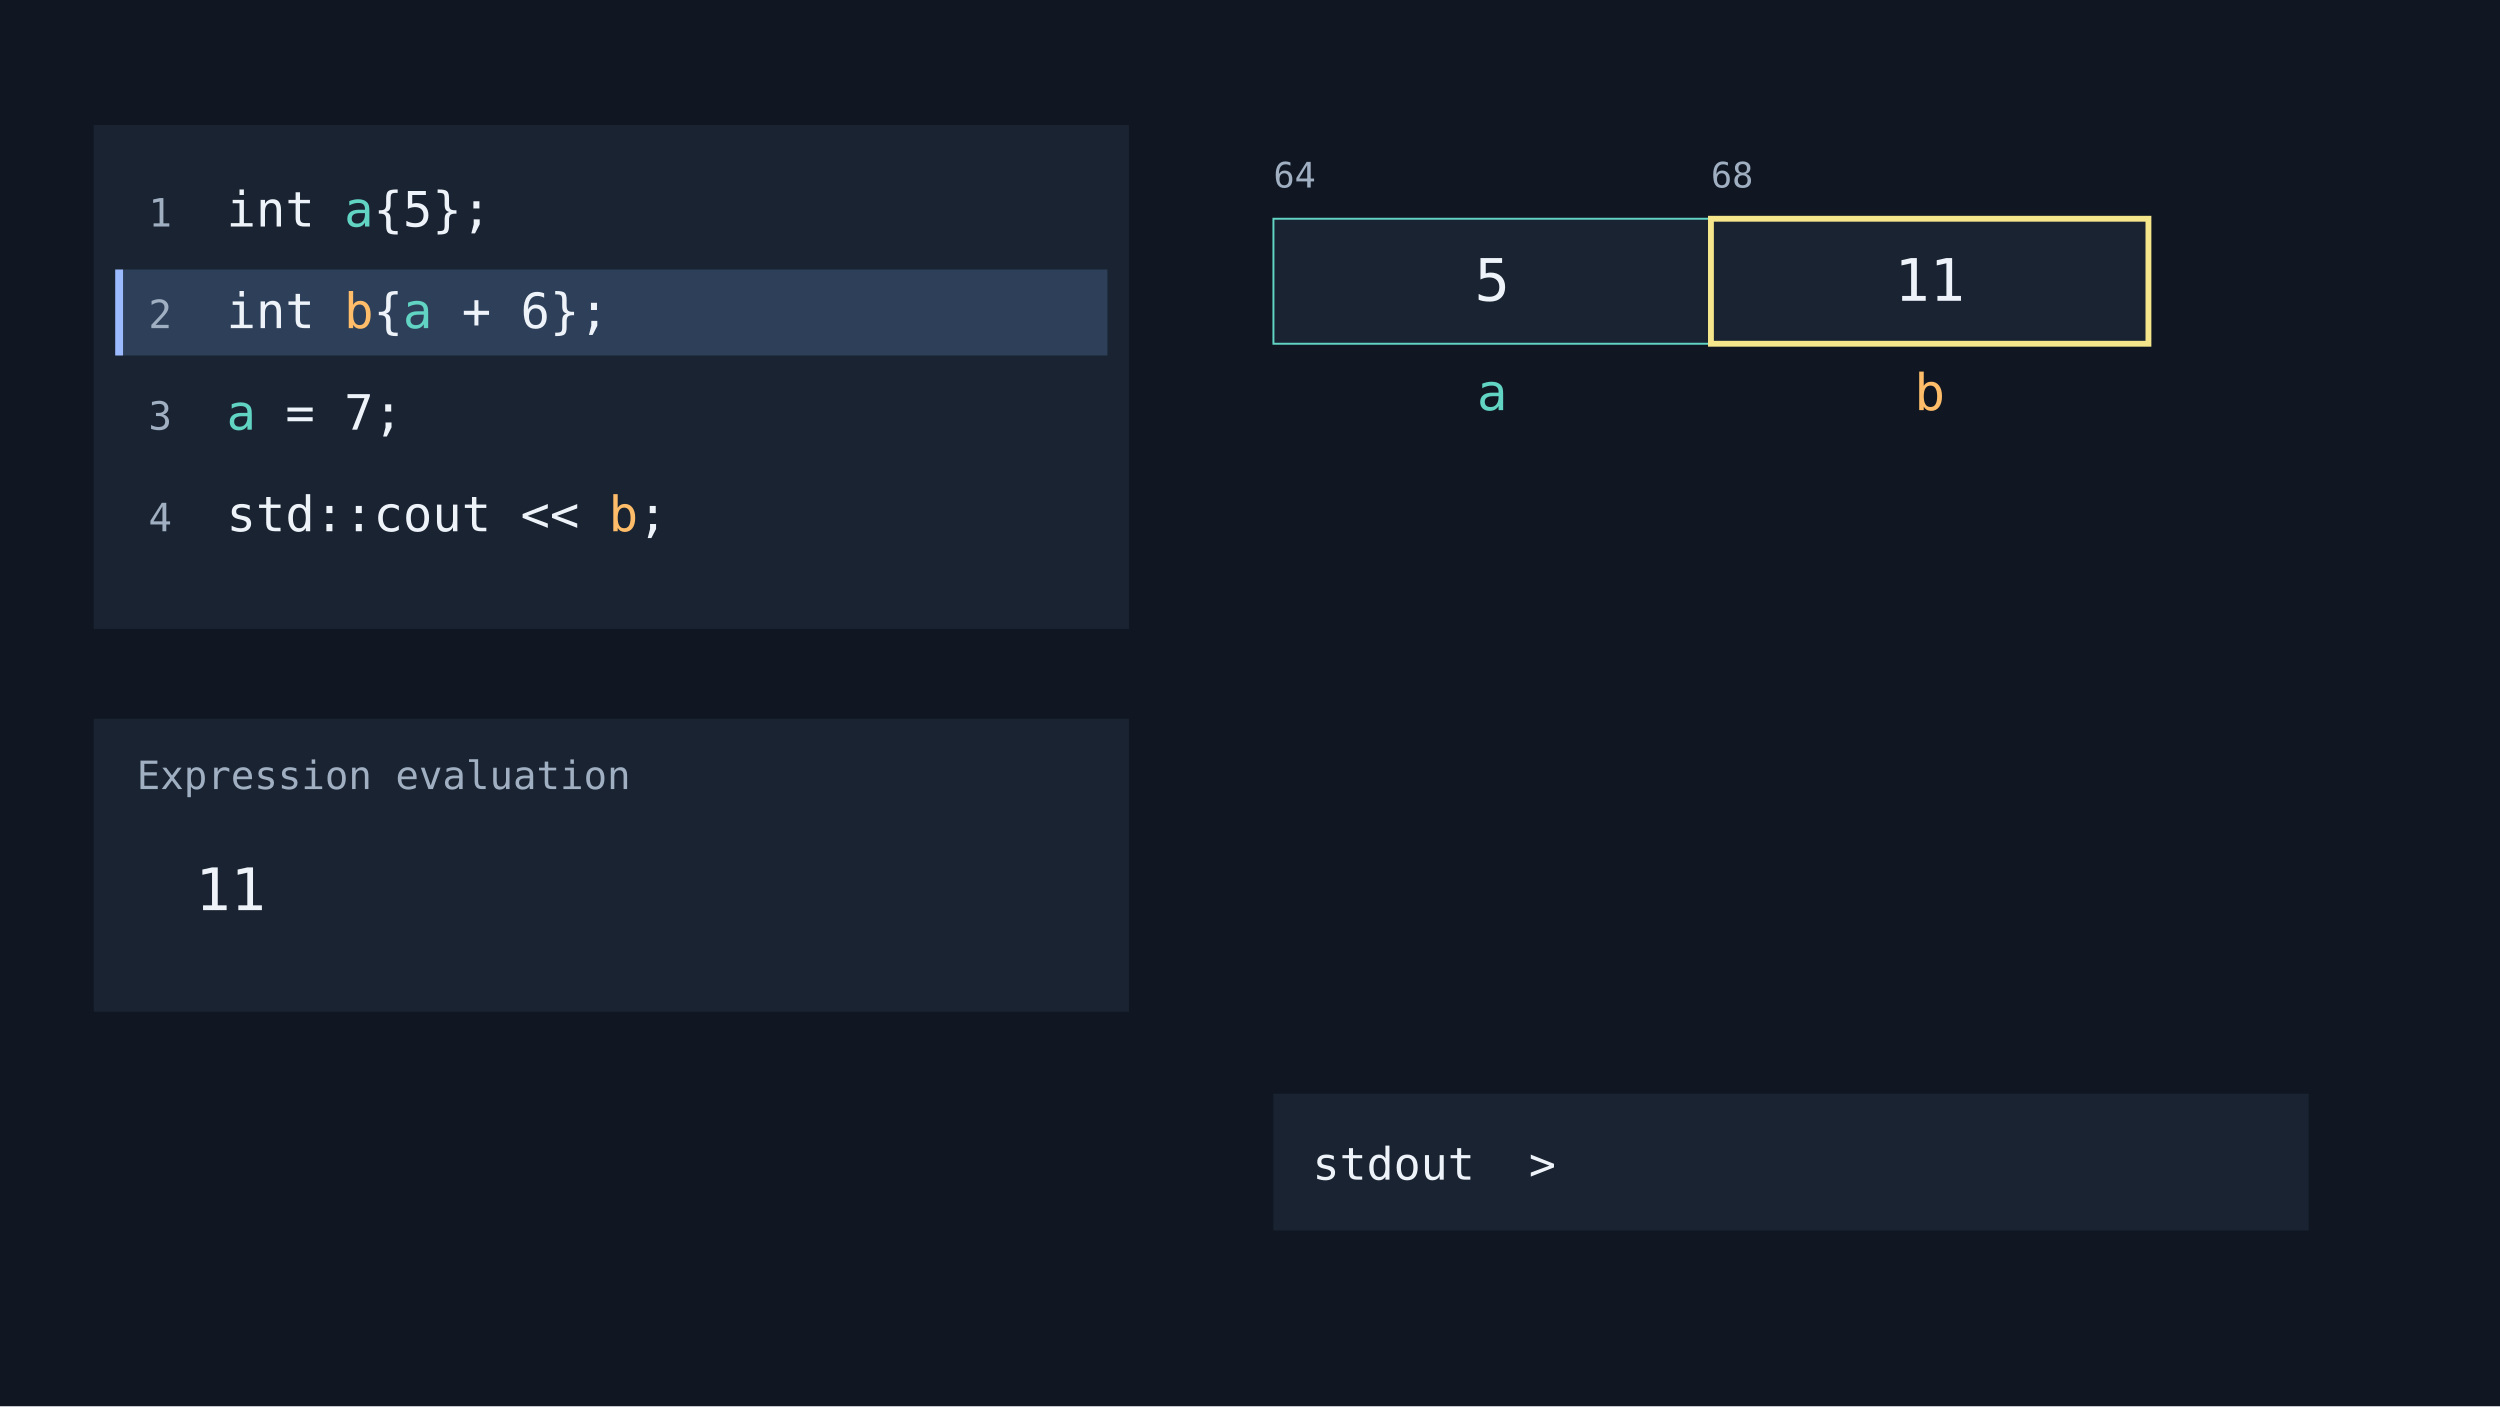
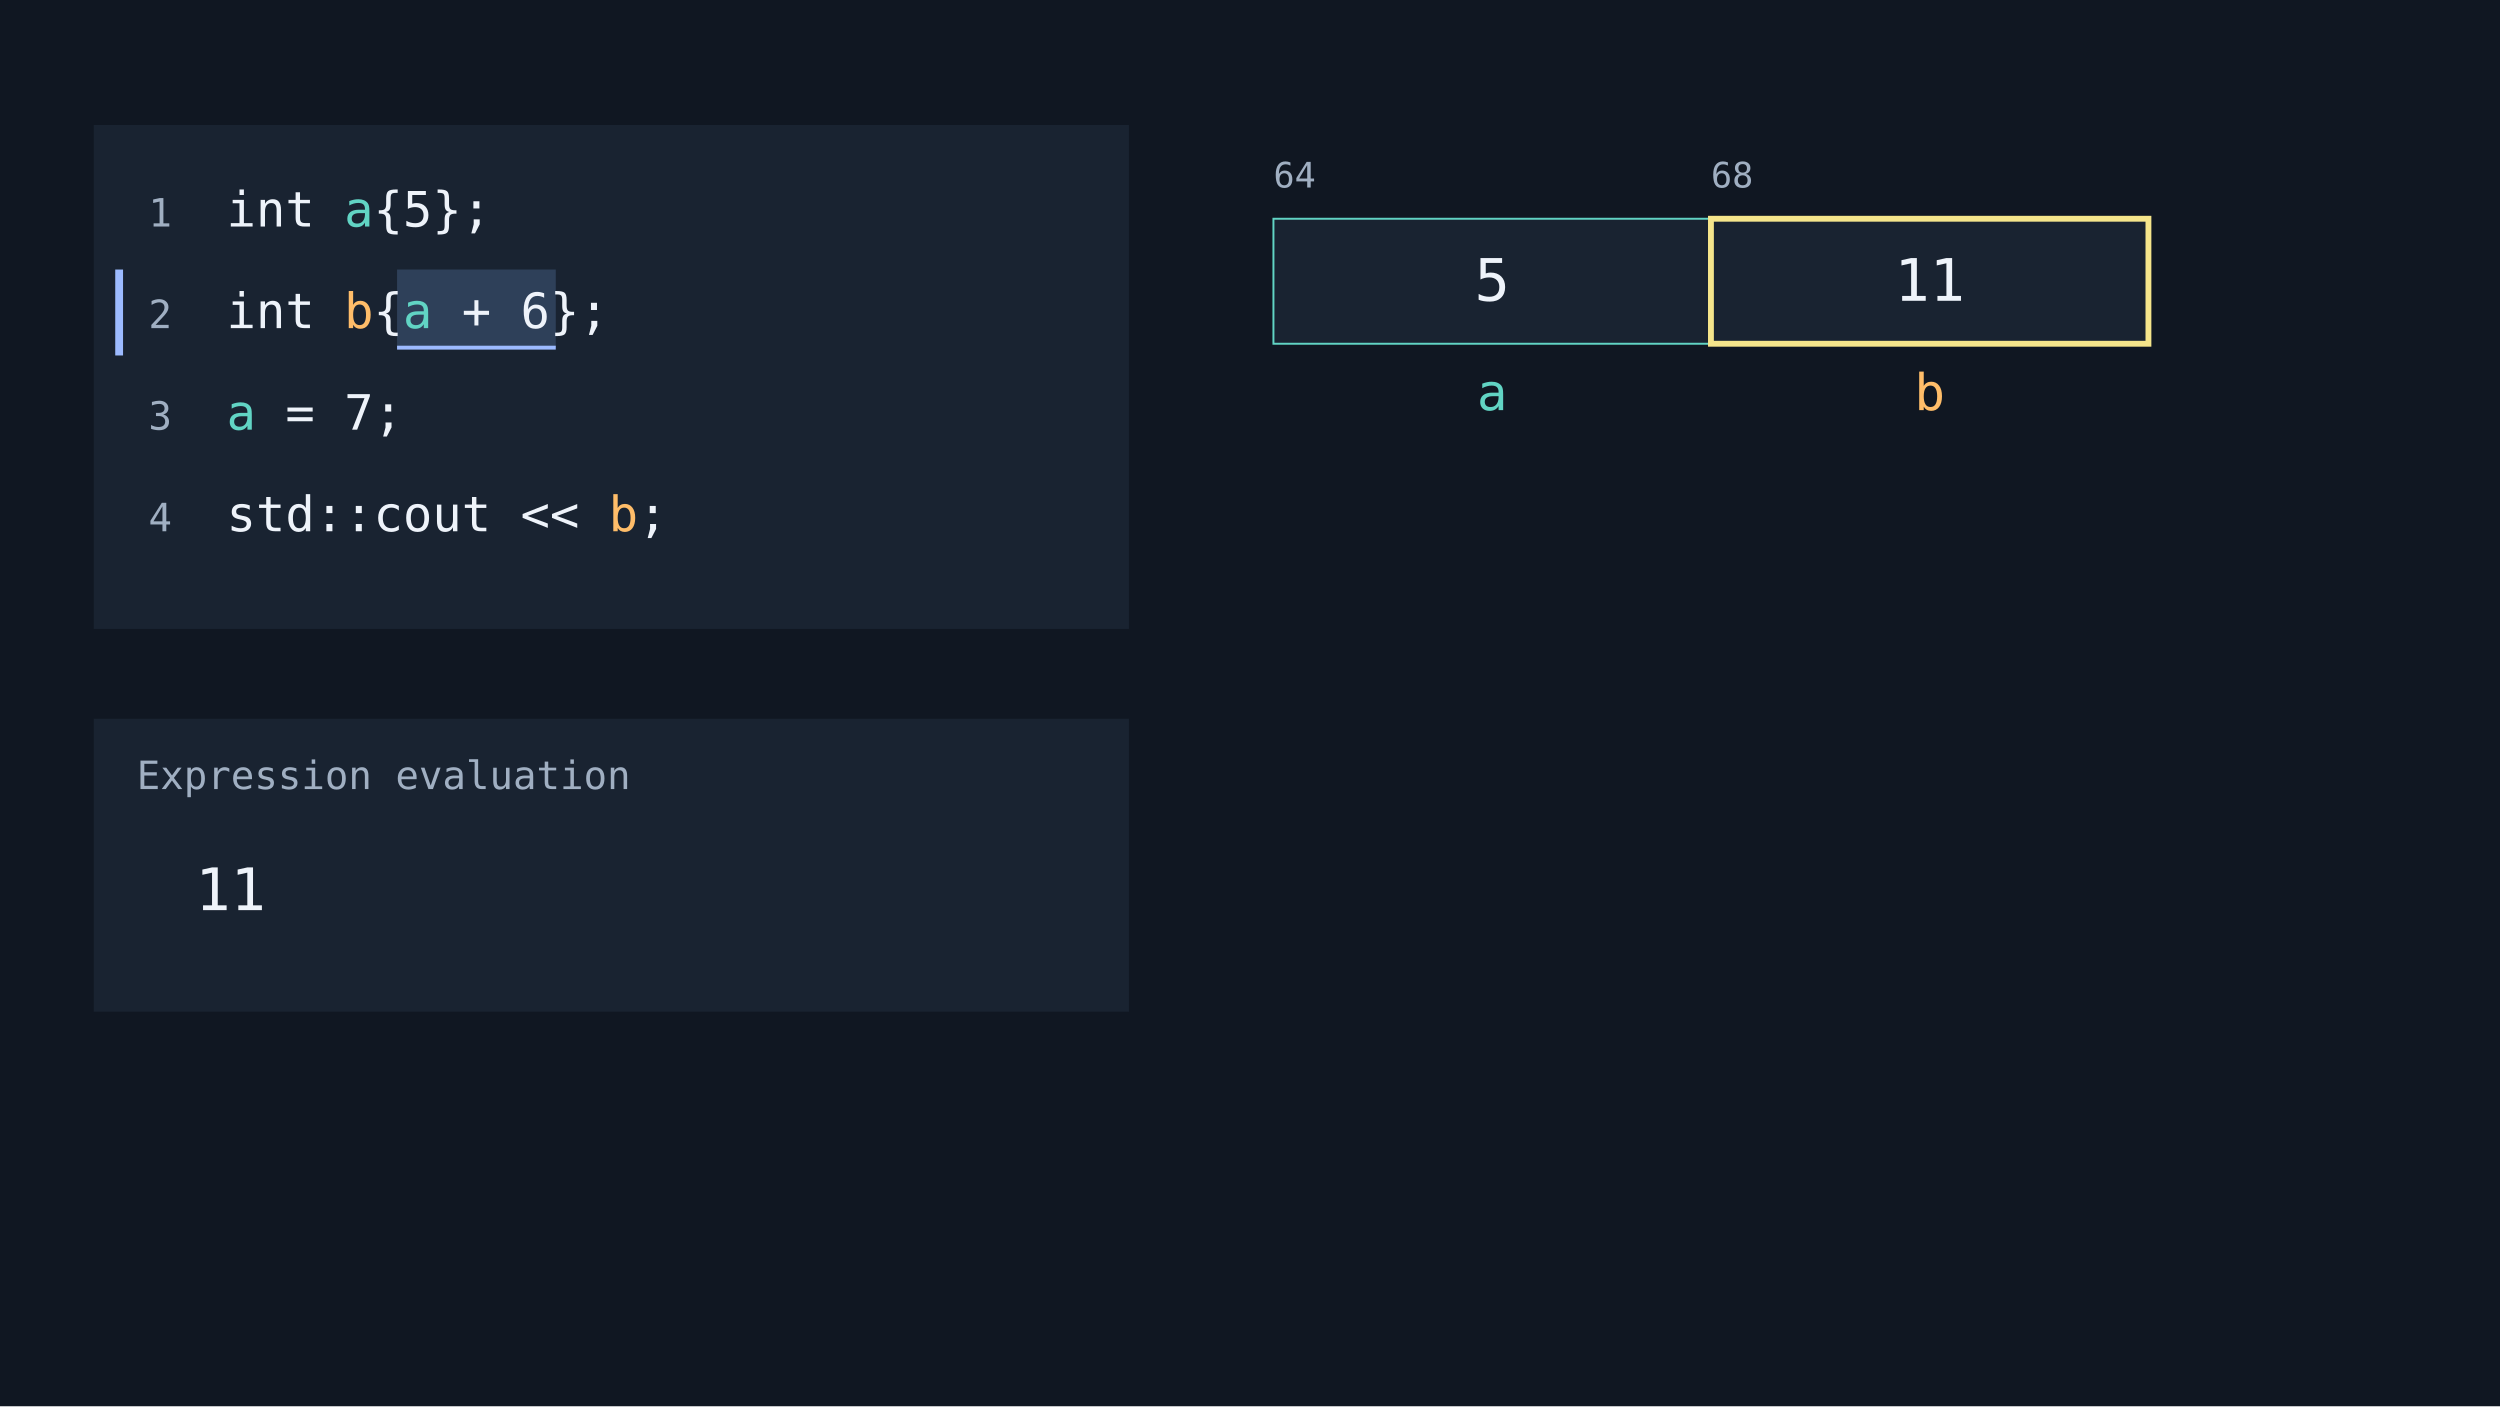
<svg xmlns="http://www.w3.org/2000/svg" viewBox="0 0 1280 720" width="1280" height="720" role="img">
  <rect x="0" y="0" width="1280" height="720" fill="#101722" stroke="none" stroke-width="1" />
  <rect x="48" y="64" width="530" height="258" fill="#192331" stroke="none" stroke-width="1" />
  <rect x="48" y="368" width="530" height="150" fill="#192331" stroke="none" stroke-width="1" />
  <text x="70" y="404" font-family="DejaVu Sans Mono,monospace" font-size="20" fill="#a0afc2" xml:space="preserve">Expression evaluation</text>
  <text x="100" y="466" font-family="DejaVu Sans Mono,monospace" font-size="30" fill="#eef3fa" xml:space="preserve">11</text>
  <text x="76" y="116" font-family="DejaVu Sans Mono,monospace" font-size="20" fill="#a0afc2" xml:space="preserve">1</text>
  <text x="116" y="116" font-family="DejaVu Sans Mono,monospace" font-size="25" fill="#eef3fa" xml:space="preserve" />
  <text x="116.0" y="116" font-family="DejaVu Sans Mono,monospace" font-size="25" fill="#eef3fa" xml:space="preserve">int</text>
  <text x="161.15" y="116" font-family="DejaVu Sans Mono,monospace" font-size="25" fill="#eef3fa" xml:space="preserve"> </text>
  <text x="176.2" y="116" font-family="DejaVu Sans Mono,monospace" font-size="25" fill="#61d4c4" xml:space="preserve">a</text>
  <text x="191.25" y="116" font-family="DejaVu Sans Mono,monospace" font-size="25" fill="#eef3fa" xml:space="preserve">{5};</text>
-   <rect x="59" y="138" width="508" height="44" fill="#2e4059" stroke="none" stroke-width="1" />
  <rect x="59" y="138" width="4" height="44" fill="#9cbaff" stroke="none" stroke-width="1" />
+   <rect x="203.3" y="138" width="81.25" height="40" fill="#2e4059" stroke="none" stroke-width="1" />
+   <line x1="203.3" y1="178" x2="284.55" y2="178" stroke="#9cbaff" stroke-width="2" />
  <text x="76" y="168" font-family="DejaVu Sans Mono,monospace" font-size="20" fill="#a0afc2" xml:space="preserve">2</text>
  <text x="116" y="168" font-family="DejaVu Sans Mono,monospace" font-size="25" fill="#eef3fa" xml:space="preserve" />
  <text x="116.0" y="168" font-family="DejaVu Sans Mono,monospace" font-size="25" fill="#eef3fa" xml:space="preserve">int</text>
  <text x="161.15" y="168" font-family="DejaVu Sans Mono,monospace" font-size="25" fill="#eef3fa" xml:space="preserve"> </text>
  <text x="176.2" y="168" font-family="DejaVu Sans Mono,monospace" font-size="25" fill="#ffbd69" xml:space="preserve">b</text>
  <text x="191.25" y="168" font-family="DejaVu Sans Mono,monospace" font-size="25" fill="#eef3fa" xml:space="preserve">{</text>
  <text x="206.3" y="168" font-family="DejaVu Sans Mono,monospace" font-size="25" fill="#61d4c4" xml:space="preserve">a</text>
  <text x="221.35" y="168" font-family="DejaVu Sans Mono,monospace" font-size="25" fill="#eef3fa" xml:space="preserve"> + 6};</text>
  <text x="76" y="220" font-family="DejaVu Sans Mono,monospace" font-size="20" fill="#a0afc2" xml:space="preserve">3</text>
  <text x="116" y="220" font-family="DejaVu Sans Mono,monospace" font-size="25" fill="#eef3fa" xml:space="preserve" />
  <text x="116.0" y="220" font-family="DejaVu Sans Mono,monospace" font-size="25" fill="#61d4c4" xml:space="preserve">a</text>
  <text x="131.05" y="220" font-family="DejaVu Sans Mono,monospace" font-size="25" fill="#eef3fa" xml:space="preserve"> = 7;</text>
  <text x="76" y="272" font-family="DejaVu Sans Mono,monospace" font-size="20" fill="#a0afc2" xml:space="preserve">4</text>
  <text x="116" y="272" font-family="DejaVu Sans Mono,monospace" font-size="25" fill="#eef3fa" xml:space="preserve" />
  <text x="116.0" y="272" font-family="DejaVu Sans Mono,monospace" font-size="25" fill="#eef3fa" xml:space="preserve">std</text>
  <text x="161.15" y="272" font-family="DejaVu Sans Mono,monospace" font-size="25" fill="#eef3fa" xml:space="preserve">::</text>
  <text x="191.25" y="272" font-family="DejaVu Sans Mono,monospace" font-size="25" fill="#eef3fa" xml:space="preserve">cout</text>
  <text x="251.45" y="272" font-family="DejaVu Sans Mono,monospace" font-size="25" fill="#eef3fa" xml:space="preserve"> &lt;&lt; </text>
  <text x="311.65" y="272" font-family="DejaVu Sans Mono,monospace" font-size="25" fill="#ffbd69" xml:space="preserve">b</text>
  <text x="326.7" y="272" font-family="DejaVu Sans Mono,monospace" font-size="25" fill="#eef3fa" xml:space="preserve">;</text>
  <text x="652" y="96" font-family="DejaVu Sans Mono,monospace" font-size="18" fill="#a0afc2" xml:space="preserve">64</text>
  <text x="756.174" y="210" font-family="DejaVu Sans Mono,monospace" font-size="26" fill="#61d4c4" xml:space="preserve">a</text>
  <rect x="652" y="112" width="224.0" height="64" fill="#192331" stroke="#61d4c4" stroke-width="1" />
  <text x="754.97" y="154" font-family="DejaVu Sans Mono,monospace" font-size="30" fill="#eef3fa" xml:space="preserve">5</text>
  <text x="876.0" y="96" font-family="DejaVu Sans Mono,monospace" font-size="18" fill="#a0afc2" xml:space="preserve">68</text>
  <text x="980.174" y="210" font-family="DejaVu Sans Mono,monospace" font-size="26" fill="#ffbd69" xml:space="preserve">b</text>
  <rect x="876.0" y="112" width="224.0" height="64" fill="#192331" stroke="#f5e58b" stroke-width="3" />
  <text x="969.94" y="154" font-family="DejaVu Sans Mono,monospace" font-size="30" fill="#eef3fa" xml:space="preserve">11</text>
-   <rect x="652" y="560" width="530" height="70" fill="#192331" stroke="none" stroke-width="1" />
-   <text x="672" y="604" font-family="DejaVu Sans Mono,monospace" font-size="23" fill="#eef3fa" xml:space="preserve">stdout  &gt; </text>
</svg>
